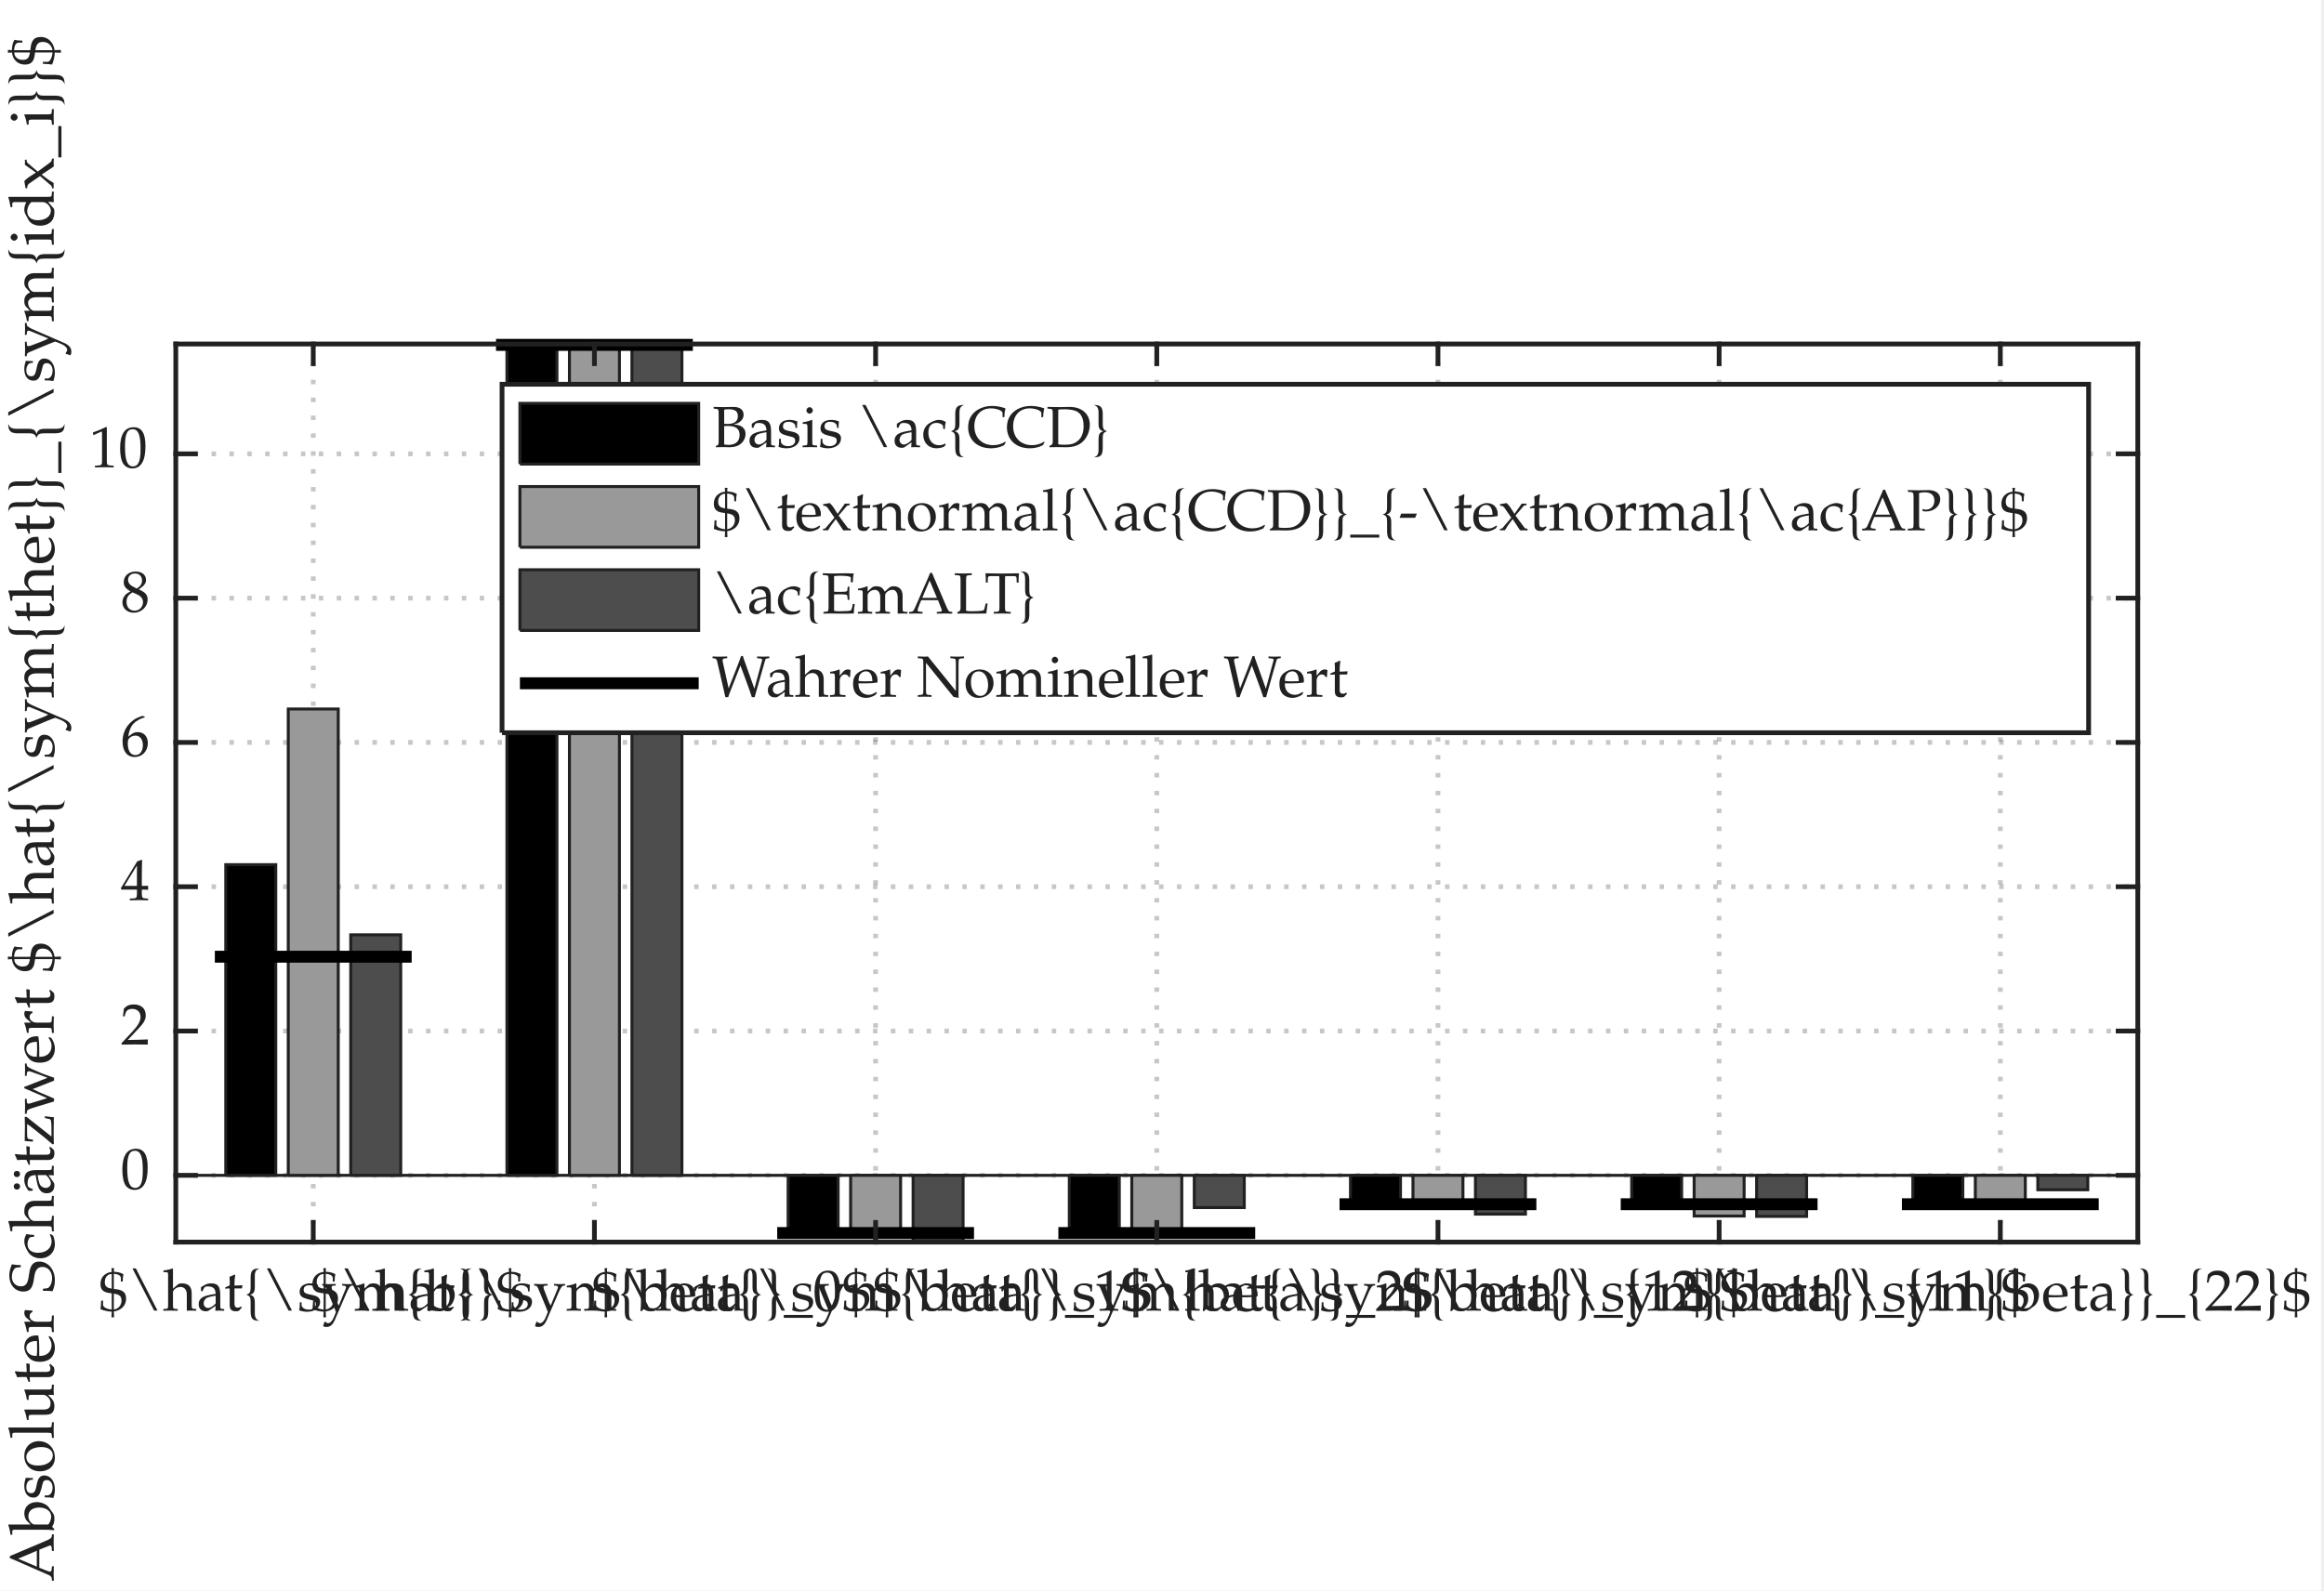
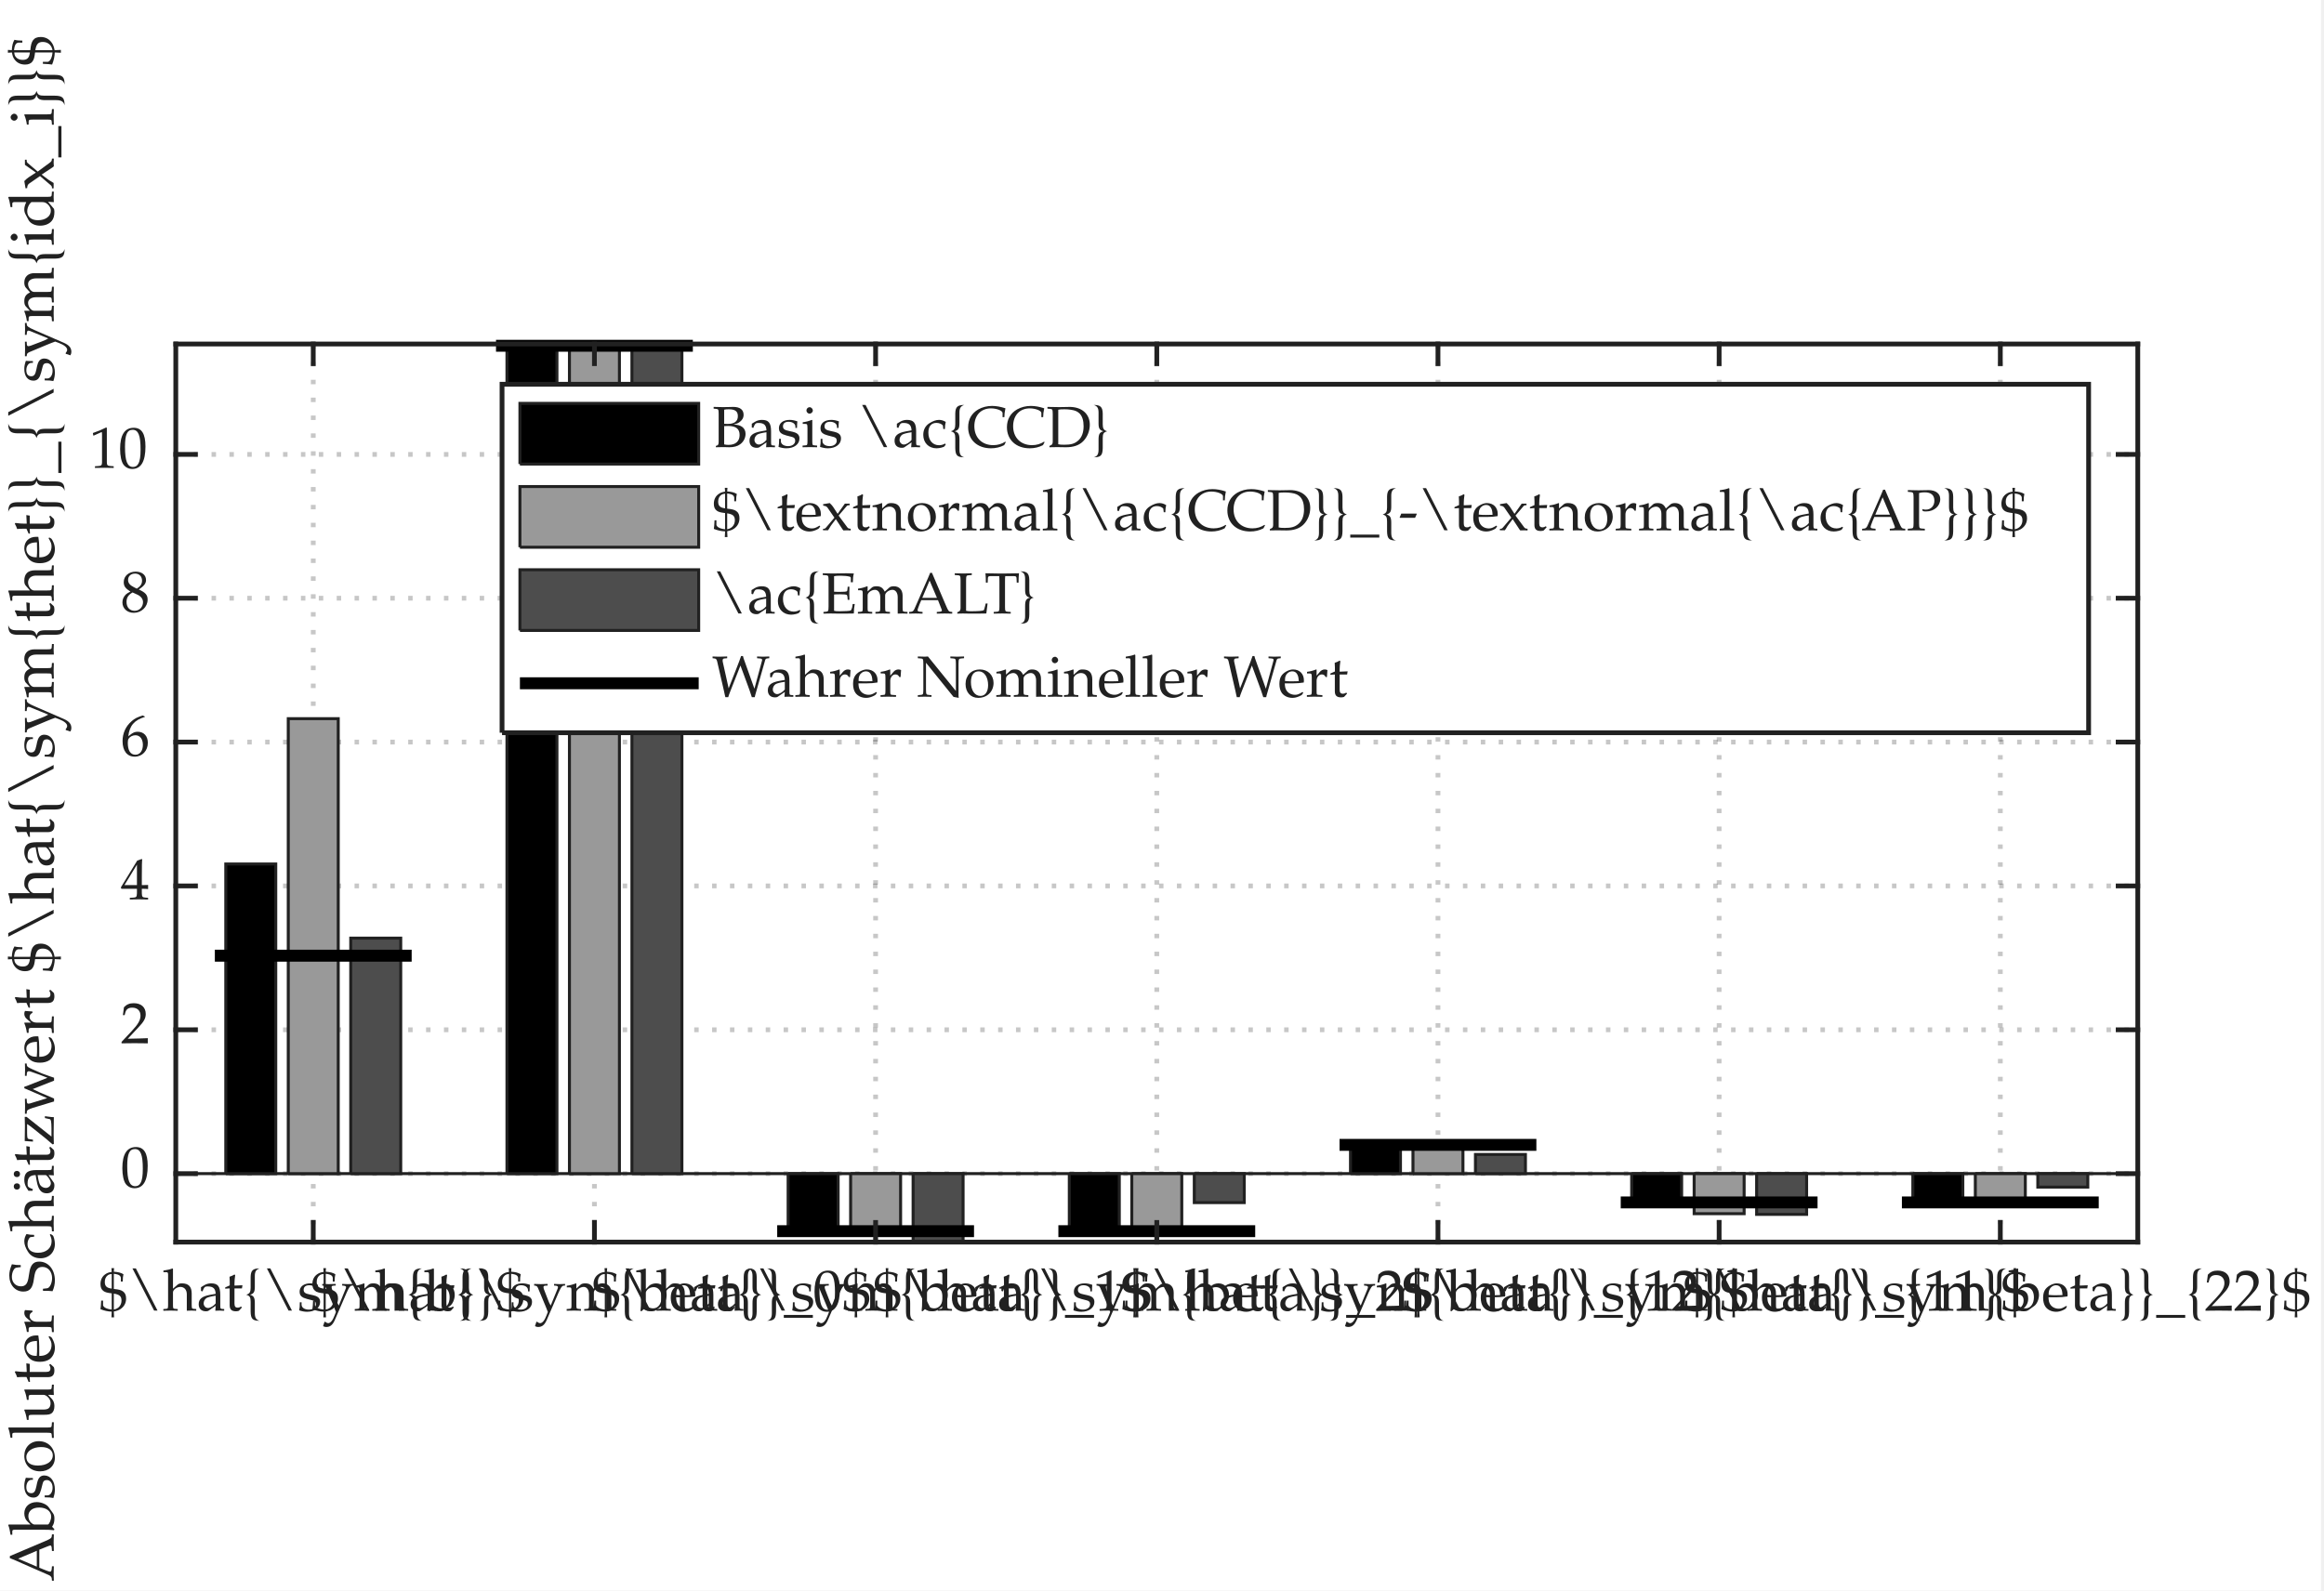
<svg xmlns="http://www.w3.org/2000/svg" width="137.583mm" height="94.192mm" viewBox="0 0 390 267" version="1.2" baseProfile="tiny">
  <defs>
</defs>
  <g fill="none" stroke="black" stroke-width="1" fill-rule="evenodd" stroke-linecap="square" stroke-linejoin="bevel">
    <g fill="#ffffff" fill-opacity="1" stroke="none" transform="matrix(0.75,0,0,0.75,-26,44.2501)" font-family="MS Shell Dlg 2" font-size="8.25" font-weight="400" font-style="normal">
      <path vector-effect="none" fill-rule="evenodd" d="M33,-60 L554,-60 L554,297 L33,297 L33,-60" />
    </g>
    <g fill="#ffffff" fill-opacity="1" stroke="none" transform="matrix(7.5e-05,0,0,7.5e-05,-26,44.2501)" font-family="MS Shell Dlg 2" font-size="8.25" font-weight="400" font-style="normal">
      <path vector-effect="none" fill-rule="evenodd" d="M740000,180000 L740000,2.19e+06 L5.13e+06,2.19e+06 L5.13e+06,180000 L740000,180000" />
    </g>
    <g fill="#212121" fill-opacity="0.251" stroke="#212121" stroke-opacity="0.251" stroke-dasharray="1,3" stroke-dashoffset="0" stroke-width="1.067" stroke-linecap="butt" stroke-linejoin="round" transform="matrix(0.75,0,0,0.75,-26,44.2501)" font-family="MS Shell Dlg 2" font-size="8.25" font-weight="400" font-style="normal">
      <polyline fill="none" vector-effect="none" points="104.758,18 104.758,219 " />
      <polyline fill="none" vector-effect="none" points="167.672,18 167.672,219 " />
      <polyline fill="none" vector-effect="none" points="230.586,18 230.586,219 " />
      <polyline fill="none" vector-effect="none" points="293.5,18 293.5,219 " />
      <polyline fill="none" vector-effect="none" points="356.414,18 356.414,219 " />
      <polyline fill="none" vector-effect="none" points="419.328,18 419.328,219 " />
      <polyline fill="none" vector-effect="none" points="482.242,18 482.242,219 " />
-       <polyline fill="none" vector-effect="none" points="74,204.062 513,204.062 " />
-       <polyline fill="none" vector-effect="none" points="74,171.765 513,171.765 " />
-       <polyline fill="none" vector-effect="none" points="74,139.467 513,139.467 " />
-       <polyline fill="none" vector-effect="none" points="74,107.169 513,107.169 " />
-       <polyline fill="none" vector-effect="none" points="74,74.872 513,74.872 " />
-       <polyline fill="none" vector-effect="none" points="74,42.574 513,42.574 " />
+       <polyline fill="none" vector-effect="none" points="74,203.681 513,203.681 " />
+       <polyline fill="none" vector-effect="none" points="74,171.485 513,171.485 " />
+       <polyline fill="none" vector-effect="none" points="74,139.288 513,139.288 " />
+       <polyline fill="none" vector-effect="none" points="74,107.092 513,107.092 " />
+       <polyline fill="none" vector-effect="none" points="74,74.895 513,74.895 " />
+       <polyline fill="none" vector-effect="none" points="74,42.698 513,42.698 " />
    </g>
    <g fill="#212121" fill-opacity="1" stroke="#212121" stroke-opacity="1" stroke-width="0.667" stroke-linecap="butt" stroke-linejoin="round" transform="matrix(0.75,0,0,0.75,-26,44.2501)" font-family="MS Shell Dlg 2" font-size="8.25" font-weight="400" font-style="normal">
-       <polyline fill="none" vector-effect="none" points="74,204.062 513,204.062 " />
-     </g>
-     <g fill="#000000" fill-opacity="1" stroke="none" transform="matrix(7.5e-05,0,0,7.5e-05,-26,44.2501)" font-family="MS Shell Dlg 2" font-size="8.25" font-weight="400" font-style="normal">
-       <path vector-effect="none" fill-rule="evenodd" d="M851847,1.34526e+06 L851847,2.04062e+06 L963694,2.04062e+06 L963694,1.34526e+06 L851847,1.34526e+06" />
-     </g>
-     <g fill="#000000" fill-opacity="1" stroke="none" transform="matrix(7.5e-05,0,0,7.5e-05,-26,44.2501)" font-family="MS Shell Dlg 2" font-size="8.25" font-weight="400" font-style="normal">
-       <path vector-effect="none" fill-rule="evenodd" d="M1.48099e+06,185354 L1.48099e+06,2.04062e+06 L1.59283e+06,2.04062e+06 L1.59283e+06,185354 L1.48099e+06,185354" />
-     </g>
-     <g fill="#000000" fill-opacity="1" stroke="none" transform="matrix(7.5e-05,0,0,7.5e-05,-26,44.2501)" font-family="MS Shell Dlg 2" font-size="8.25" font-weight="400" font-style="normal">
-       <path vector-effect="none" fill-rule="evenodd" d="M2.11013e+06,2.04062e+06 L2.11013e+06,2.16294e+06 L2.22197e+06,2.16294e+06 L2.22197e+06,2.04062e+06 L2.11013e+06,2.04062e+06" />
-     </g>
-     <g fill="#000000" fill-opacity="1" stroke="none" transform="matrix(7.5e-05,0,0,7.5e-05,-26,44.2501)" font-family="MS Shell Dlg 2" font-size="8.25" font-weight="400" font-style="normal">
-       <path vector-effect="none" fill-rule="evenodd" d="M2.73927e+06,2.04062e+06 L2.73927e+06,2.1706e+06 L2.85111e+06,2.1706e+06 L2.85111e+06,2.04062e+06 L2.73927e+06,2.04062e+06" />
-     </g>
-     <g fill="#000000" fill-opacity="1" stroke="none" transform="matrix(7.5e-05,0,0,7.5e-05,-26,44.2501)" font-family="MS Shell Dlg 2" font-size="8.25" font-weight="400" font-style="normal">
-       <path vector-effect="none" fill-rule="evenodd" d="M3.36841e+06,2.04062e+06 L3.36841e+06,2.10257e+06 L3.48025e+06,2.10257e+06 L3.48025e+06,2.04062e+06 L3.36841e+06,2.04062e+06" />
-     </g>
-     <g fill="#000000" fill-opacity="1" stroke="none" transform="matrix(7.5e-05,0,0,7.5e-05,-26,44.2501)" font-family="MS Shell Dlg 2" font-size="8.25" font-weight="400" font-style="normal">
-       <path vector-effect="none" fill-rule="evenodd" d="M3.99755e+06,2.04062e+06 L3.99755e+06,2.10947e+06 L4.10939e+06,2.10947e+06 L4.10939e+06,2.04062e+06 L3.99755e+06,2.04062e+06" />
-     </g>
-     <g fill="#000000" fill-opacity="1" stroke="none" transform="matrix(7.5e-05,0,0,7.5e-05,-26,44.2501)" font-family="MS Shell Dlg 2" font-size="8.25" font-weight="400" font-style="normal">
-       <path vector-effect="none" fill-rule="evenodd" d="M4.62669e+06,2.04062e+06 L4.62669e+06,2.09788e+06 L4.73854e+06,2.09788e+06 L4.73854e+06,2.04062e+06 L4.62669e+06,2.04062e+06" />
+       <polyline fill="none" vector-effect="none" points="74,203.681 513,203.681 " />
+     </g>
+     <g fill="#000000" fill-opacity="1" stroke="none" transform="matrix(7.5e-05,0,0,7.5e-05,-26,44.2501)" font-family="MS Shell Dlg 2" font-size="8.25" font-weight="400" font-style="normal">
+       <path vector-effect="none" fill-rule="evenodd" d="M851847,1.34375e+06 L851847,2.03681e+06 L963694,2.03681e+06 L963694,1.34375e+06 L851847,1.34375e+06" />
+     </g>
+     <g fill="#000000" fill-opacity="1" stroke="none" transform="matrix(7.5e-05,0,0,7.5e-05,-26,44.2501)" font-family="MS Shell Dlg 2" font-size="8.25" font-weight="400" font-style="normal">
+       <path vector-effect="none" fill-rule="evenodd" d="M1.48099e+06,186697 L1.48099e+06,2.03681e+06 L1.59283e+06,2.03681e+06 L1.59283e+06,186697 L1.48099e+06,186697" />
+     </g>
+     <g fill="#000000" fill-opacity="1" stroke="none" transform="matrix(7.5e-05,0,0,7.5e-05,-26,44.2501)" font-family="MS Shell Dlg 2" font-size="8.25" font-weight="400" font-style="normal">
+       <path vector-effect="none" fill-rule="evenodd" d="M2.11013e+06,2.03681e+06 L2.11013e+06,2.15875e+06 L2.22197e+06,2.15875e+06 L2.22197e+06,2.03681e+06 L2.11013e+06,2.03681e+06" />
+     </g>
+     <g fill="#000000" fill-opacity="1" stroke="none" transform="matrix(7.5e-05,0,0,7.5e-05,-26,44.2501)" font-family="MS Shell Dlg 2" font-size="8.25" font-weight="400" font-style="normal">
+       <path vector-effect="none" fill-rule="evenodd" d="M2.73927e+06,2.03681e+06 L2.73927e+06,2.1664e+06 L2.85111e+06,2.1664e+06 L2.85111e+06,2.03681e+06 L2.73927e+06,2.03681e+06" />
+     </g>
+     <g fill="#000000" fill-opacity="1" stroke="none" transform="matrix(7.5e-05,0,0,7.5e-05,-26,44.2501)" font-family="MS Shell Dlg 2" font-size="8.25" font-weight="400" font-style="normal">
+       <path vector-effect="none" fill-rule="evenodd" d="M3.36841e+06,1.96981e+06 L3.36841e+06,2.03681e+06 L3.48025e+06,2.03681e+06 L3.48025e+06,1.96981e+06 L3.36841e+06,1.96981e+06" />
+     </g>
+     <g fill="#000000" fill-opacity="1" stroke="none" transform="matrix(7.5e-05,0,0,7.5e-05,-26,44.2501)" font-family="MS Shell Dlg 2" font-size="8.25" font-weight="400" font-style="normal">
+       <path vector-effect="none" fill-rule="evenodd" d="M3.99755e+06,2.03681e+06 L3.99755e+06,2.10565e+06 L4.10939e+06,2.10565e+06 L4.10939e+06,2.03681e+06 L3.99755e+06,2.03681e+06" />
+     </g>
+     <g fill="#000000" fill-opacity="1" stroke="none" transform="matrix(7.5e-05,0,0,7.5e-05,-26,44.2501)" font-family="MS Shell Dlg 2" font-size="8.25" font-weight="400" font-style="normal">
+       <path vector-effect="none" fill-rule="evenodd" d="M4.62669e+06,2.03681e+06 L4.62669e+06,2.094e+06 L4.73854e+06,2.094e+06 L4.73854e+06,2.03681e+06 L4.62669e+06,2.03681e+06" />
    </g>
    <g fill="none" stroke="#212121" stroke-opacity="1" stroke-width="0.667" stroke-linecap="butt" stroke-linejoin="miter" stroke-miterlimit="2" transform="matrix(0.75,0,0,0.75,-26,44.2501)" font-family="MS Shell Dlg 2" font-size="8.25" font-weight="400" font-style="normal">
-       <path vector-effect="none" fill-rule="evenodd" d="M85.185,204.062 L85.185,134.526 L96.369,134.526 L96.369,204.062 L85.185,204.062" />
-       <path vector-effect="none" fill-rule="evenodd" d="M148.099,204.062 L148.099,18.535 L159.283,18.535 L159.283,204.062 L148.099,204.062" />
-       <path vector-effect="none" fill-rule="evenodd" d="M211.013,204.062 L211.013,216.294 L222.197,216.294 L222.197,204.062 L211.013,204.062" />
-       <path vector-effect="none" fill-rule="evenodd" d="M273.927,204.062 L273.927,217.06 L285.111,217.06 L285.111,204.062 L273.927,204.062" />
-       <path vector-effect="none" fill-rule="evenodd" d="M336.841,204.062 L336.841,210.257 L348.025,210.257 L348.025,204.062 L336.841,204.062" />
-       <path vector-effect="none" fill-rule="evenodd" d="M399.755,204.062 L399.755,210.947 L410.939,210.947 L410.939,204.062 L399.755,204.062" />
-       <path vector-effect="none" fill-rule="evenodd" d="M462.669,204.062 L462.669,209.788 L473.854,209.788 L473.854,204.062 L462.669,204.062" />
-     </g>
-     <g fill="#999999" fill-opacity="1" stroke="none" transform="matrix(7.5e-05,0,0,7.5e-05,-26,44.2501)" font-family="MS Shell Dlg 2" font-size="8.25" font-weight="400" font-style="normal">
-       <path vector-effect="none" fill-rule="evenodd" d="M991656,996850 L991656,2.04062e+06 L1.1035e+06,2.04062e+06 L1.1035e+06,996850 L991656,996850" />
-     </g>
-     <g fill="#999999" fill-opacity="1" stroke="none" transform="matrix(7.5e-05,0,0,7.5e-05,-26,44.2501)" font-family="MS Shell Dlg 2" font-size="8.25" font-weight="400" font-style="normal">
-       <path vector-effect="none" fill-rule="evenodd" d="M1.6208e+06,179999 L1.6208e+06,2.04062e+06 L1.73264e+06,2.04062e+06 L1.73264e+06,179999 L1.6208e+06,179999" />
-     </g>
-     <g fill="#999999" fill-opacity="1" stroke="none" transform="matrix(7.5e-05,0,0,7.5e-05,-26,44.2501)" font-family="MS Shell Dlg 2" font-size="8.25" font-weight="400" font-style="normal">
-       <path vector-effect="none" fill-rule="evenodd" d="M2.24994e+06,2.04062e+06 L2.24994e+06,2.17685e+06 L2.36178e+06,2.17685e+06 L2.36178e+06,2.04062e+06 L2.24994e+06,2.04062e+06" />
-     </g>
-     <g fill="#999999" fill-opacity="1" stroke="none" transform="matrix(7.5e-05,0,0,7.5e-05,-26,44.2501)" font-family="MS Shell Dlg 2" font-size="8.25" font-weight="400" font-style="normal">
-       <path vector-effect="none" fill-rule="evenodd" d="M2.87908e+06,2.04062e+06 L2.87908e+06,2.16609e+06 L2.99092e+06,2.16609e+06 L2.99092e+06,2.04062e+06 L2.87908e+06,2.04062e+06" />
-     </g>
-     <g fill="#999999" fill-opacity="1" stroke="none" transform="matrix(7.5e-05,0,0,7.5e-05,-26,44.2501)" font-family="MS Shell Dlg 2" font-size="8.25" font-weight="400" font-style="normal">
-       <path vector-effect="none" fill-rule="evenodd" d="M3.50822e+06,2.04062e+06 L3.50822e+06,2.11155e+06 L3.62006e+06,2.11155e+06 L3.62006e+06,2.04062e+06 L3.50822e+06,2.04062e+06" />
-     </g>
-     <g fill="#999999" fill-opacity="1" stroke="none" transform="matrix(7.5e-05,0,0,7.5e-05,-26,44.2501)" font-family="MS Shell Dlg 2" font-size="8.25" font-weight="400" font-style="normal">
-       <path vector-effect="none" fill-rule="evenodd" d="M4.13736e+06,2.04062e+06 L4.13736e+06,2.13169e+06 L4.2492e+06,2.13169e+06 L4.2492e+06,2.04062e+06 L4.13736e+06,2.04062e+06" />
-     </g>
-     <g fill="#999999" fill-opacity="1" stroke="none" transform="matrix(7.5e-05,0,0,7.5e-05,-26,44.2501)" font-family="MS Shell Dlg 2" font-size="8.25" font-weight="400" font-style="normal">
-       <path vector-effect="none" fill-rule="evenodd" d="M4.7665e+06,2.04062e+06 L4.7665e+06,2.0966e+06 L4.87834e+06,2.0966e+06 L4.87834e+06,2.04062e+06 L4.7665e+06,2.04062e+06" />
+       <path vector-effect="none" fill-rule="evenodd" d="M85.185,203.681 L85.185,134.375 L96.369,134.375 L96.369,203.681 L85.185,203.681" />
+       <path vector-effect="none" fill-rule="evenodd" d="M148.099,203.681 L148.099,18.67 L159.283,18.67 L159.283,203.681 L148.099,203.681" />
+       <path vector-effect="none" fill-rule="evenodd" d="M211.013,203.681 L211.013,215.875 L222.197,215.875 L222.197,203.681 L211.013,203.681" />
+       <path vector-effect="none" fill-rule="evenodd" d="M273.927,203.681 L273.927,216.64 L285.111,216.64 L285.111,203.681 L273.927,203.681" />
+       <path vector-effect="none" fill-rule="evenodd" d="M336.841,203.681 L336.841,196.981 L348.025,196.981 L348.025,203.681 L336.841,203.681" />
+       <path vector-effect="none" fill-rule="evenodd" d="M399.755,203.681 L399.755,210.565 L410.939,210.565 L410.939,203.681 L399.755,203.681" />
+       <path vector-effect="none" fill-rule="evenodd" d="M462.669,203.681 L462.669,209.4 L473.854,209.4 L473.854,203.681 L462.669,203.681" />
+     </g>
+     <g fill="#999999" fill-opacity="1" stroke="none" transform="matrix(7.5e-05,0,0,7.5e-05,-26,44.2501)" font-family="MS Shell Dlg 2" font-size="8.25" font-weight="400" font-style="normal">
+       <path vector-effect="none" fill-rule="evenodd" d="M991656,1.01848e+06 L991656,2.03681e+06 L1.1035e+06,2.03681e+06 L1.1035e+06,1.01848e+06 L991656,1.01848e+06" />
+     </g>
+     <g fill="#999999" fill-opacity="1" stroke="none" transform="matrix(7.5e-05,0,0,7.5e-05,-26,44.2501)" font-family="MS Shell Dlg 2" font-size="8.25" font-weight="400" font-style="normal">
+       <path vector-effect="none" fill-rule="evenodd" d="M1.6208e+06,180000 L1.6208e+06,2.03681e+06 L1.73264e+06,2.03681e+06 L1.73264e+06,180000 L1.6208e+06,180000" />
+     </g>
+     <g fill="#999999" fill-opacity="1" stroke="none" transform="matrix(7.5e-05,0,0,7.5e-05,-26,44.2501)" font-family="MS Shell Dlg 2" font-size="8.25" font-weight="400" font-style="normal">
+       <path vector-effect="none" fill-rule="evenodd" d="M2.24994e+06,2.03681e+06 L2.24994e+06,2.1723e+06 L2.36178e+06,2.1723e+06 L2.36178e+06,2.03681e+06 L2.24994e+06,2.03681e+06" />
+     </g>
+     <g fill="#999999" fill-opacity="1" stroke="none" transform="matrix(7.5e-05,0,0,7.5e-05,-26,44.2501)" font-family="MS Shell Dlg 2" font-size="8.25" font-weight="400" font-style="normal">
+       <path vector-effect="none" fill-rule="evenodd" d="M2.87908e+06,2.03681e+06 L2.87908e+06,2.16202e+06 L2.99092e+06,2.16202e+06 L2.99092e+06,2.03681e+06 L2.87908e+06,2.03681e+06" />
+     </g>
+     <g fill="#999999" fill-opacity="1" stroke="none" transform="matrix(7.5e-05,0,0,7.5e-05,-26,44.2501)" font-family="MS Shell Dlg 2" font-size="8.25" font-weight="400" font-style="normal">
+       <path vector-effect="none" fill-rule="evenodd" d="M3.50822e+06,1.97883e+06 L3.50822e+06,2.03681e+06 L3.62006e+06,2.03681e+06 L3.62006e+06,1.97883e+06 L3.50822e+06,1.97883e+06" />
+     </g>
+     <g fill="#999999" fill-opacity="1" stroke="none" transform="matrix(7.5e-05,0,0,7.5e-05,-26,44.2501)" font-family="MS Shell Dlg 2" font-size="8.25" font-weight="400" font-style="normal">
+       <path vector-effect="none" fill-rule="evenodd" d="M4.13736e+06,2.03681e+06 L4.13736e+06,2.12643e+06 L4.2492e+06,2.12643e+06 L4.2492e+06,2.03681e+06 L4.13736e+06,2.03681e+06" />
+     </g>
+     <g fill="#999999" fill-opacity="1" stroke="none" transform="matrix(7.5e-05,0,0,7.5e-05,-26,44.2501)" font-family="MS Shell Dlg 2" font-size="8.25" font-weight="400" font-style="normal">
+       <path vector-effect="none" fill-rule="evenodd" d="M4.7665e+06,2.03681e+06 L4.7665e+06,2.09375e+06 L4.87834e+06,2.09375e+06 L4.87834e+06,2.03681e+06 L4.7665e+06,2.03681e+06" />
    </g>
    <g fill="none" stroke="#212121" stroke-opacity="1" stroke-width="0.667" stroke-linecap="butt" stroke-linejoin="miter" stroke-miterlimit="2" transform="matrix(0.75,0,0,0.75,-26,44.2501)" font-family="MS Shell Dlg 2" font-size="8.25" font-weight="400" font-style="normal">
-       <path vector-effect="none" fill-rule="evenodd" d="M99.166,204.062 L99.166,99.685 L110.35,99.685 L110.35,204.062 L99.166,204.062" />
-       <path vector-effect="none" fill-rule="evenodd" d="M162.08,204.062 L162.08,18 L173.264,18 L173.264,204.062 L162.08,204.062" />
-       <path vector-effect="none" fill-rule="evenodd" d="M224.994,204.062 L224.994,217.685 L236.178,217.685 L236.178,204.062 L224.994,204.062" />
-       <path vector-effect="none" fill-rule="evenodd" d="M287.908,204.062 L287.908,216.609 L299.092,216.609 L299.092,204.062 L287.908,204.062" />
-       <path vector-effect="none" fill-rule="evenodd" d="M350.822,204.062 L350.822,211.155 L362.006,211.155 L362.006,204.062 L350.822,204.062" />
-       <path vector-effect="none" fill-rule="evenodd" d="M413.736,204.062 L413.736,213.169 L424.92,213.169 L424.92,204.062 L413.736,204.062" />
-       <path vector-effect="none" fill-rule="evenodd" d="M476.65,204.062 L476.65,209.66 L487.834,209.66 L487.834,204.062 L476.65,204.062" />
-     </g>
-     <g fill="#4d4d4d" fill-opacity="1" stroke="none" transform="matrix(7.5e-05,0,0,7.5e-05,-26,44.2501)" font-family="MS Shell Dlg 2" font-size="8.25" font-weight="400" font-style="normal">
-       <path vector-effect="none" fill-rule="evenodd" d="M1.13147e+06,1.50231e+06 L1.13147e+06,2.04062e+06 L1.24331e+06,2.04062e+06 L1.24331e+06,1.50231e+06 L1.13147e+06,1.50231e+06" />
-     </g>
-     <g fill="#4d4d4d" fill-opacity="1" stroke="none" transform="matrix(7.5e-05,0,0,7.5e-05,-26,44.2501)" font-family="MS Shell Dlg 2" font-size="8.25" font-weight="400" font-style="normal">
-       <path vector-effect="none" fill-rule="evenodd" d="M1.76061e+06,181892 L1.76061e+06,2.04062e+06 L1.87245e+06,2.04062e+06 L1.87245e+06,181892 L1.76061e+06,181892" />
-     </g>
-     <g fill="#4d4d4d" fill-opacity="1" stroke="none" transform="matrix(7.5e-05,0,0,7.5e-05,-26,44.2501)" font-family="MS Shell Dlg 2" font-size="8.25" font-weight="400" font-style="normal">
-       <path vector-effect="none" fill-rule="evenodd" d="M2.38975e+06,2.04062e+06 L2.38975e+06,2.19e+06 L2.50159e+06,2.19e+06 L2.50159e+06,2.04062e+06 L2.38975e+06,2.04062e+06" />
-     </g>
-     <g fill="#4d4d4d" fill-opacity="1" stroke="none" transform="matrix(7.5e-05,0,0,7.5e-05,-26,44.2501)" font-family="MS Shell Dlg 2" font-size="8.25" font-weight="400" font-style="normal">
-       <path vector-effect="none" fill-rule="evenodd" d="M3.01889e+06,2.04062e+06 L3.01889e+06,2.11278e+06 L3.13073e+06,2.11278e+06 L3.13073e+06,2.04062e+06 L3.01889e+06,2.04062e+06" />
-     </g>
-     <g fill="#4d4d4d" fill-opacity="1" stroke="none" transform="matrix(7.5e-05,0,0,7.5e-05,-26,44.2501)" font-family="MS Shell Dlg 2" font-size="8.25" font-weight="400" font-style="normal">
-       <path vector-effect="none" fill-rule="evenodd" d="M3.64803e+06,2.04062e+06 L3.64803e+06,2.12742e+06 L3.75987e+06,2.12742e+06 L3.75987e+06,2.04062e+06 L3.64803e+06,2.04062e+06" />
-     </g>
-     <g fill="#4d4d4d" fill-opacity="1" stroke="none" transform="matrix(7.5e-05,0,0,7.5e-05,-26,44.2501)" font-family="MS Shell Dlg 2" font-size="8.25" font-weight="400" font-style="normal">
-       <path vector-effect="none" fill-rule="evenodd" d="M4.27717e+06,2.04062e+06 L4.27717e+06,2.13247e+06 L4.38901e+06,2.13247e+06 L4.38901e+06,2.04062e+06 L4.27717e+06,2.04062e+06" />
-     </g>
-     <g fill="#4d4d4d" fill-opacity="1" stroke="none" transform="matrix(7.5e-05,0,0,7.5e-05,-26,44.2501)" font-family="MS Shell Dlg 2" font-size="8.25" font-weight="400" font-style="normal">
-       <path vector-effect="none" fill-rule="evenodd" d="M4.90631e+06,2.04062e+06 L4.90631e+06,2.07292e+06 L5.01815e+06,2.07292e+06 L5.01815e+06,2.04062e+06 L4.90631e+06,2.04062e+06" />
+       <path vector-effect="none" fill-rule="evenodd" d="M99.166,203.681 L99.166,101.848 L110.35,101.848 L110.35,203.681 L99.166,203.681" />
+       <path vector-effect="none" fill-rule="evenodd" d="M162.08,203.681 L162.08,18 L173.264,18 L173.264,203.681 L162.08,203.681" />
+       <path vector-effect="none" fill-rule="evenodd" d="M224.994,203.681 L224.994,217.23 L236.178,217.23 L236.178,203.681 L224.994,203.681" />
+       <path vector-effect="none" fill-rule="evenodd" d="M287.908,203.681 L287.908,216.202 L299.092,216.202 L299.092,203.681 L287.908,203.681" />
+       <path vector-effect="none" fill-rule="evenodd" d="M350.822,203.681 L350.822,197.883 L362.006,197.883 L362.006,203.681 L350.822,203.681" />
+       <path vector-effect="none" fill-rule="evenodd" d="M413.736,203.681 L413.736,212.643 L424.92,212.643 L424.92,203.681 L413.736,203.681" />
+       <path vector-effect="none" fill-rule="evenodd" d="M476.65,203.681 L476.65,209.375 L487.834,209.375 L487.834,203.681 L476.65,203.681" />
+     </g>
+     <g fill="#4d4d4d" fill-opacity="1" stroke="none" transform="matrix(7.5e-05,0,0,7.5e-05,-26,44.2501)" font-family="MS Shell Dlg 2" font-size="8.25" font-weight="400" font-style="normal">
+       <path vector-effect="none" fill-rule="evenodd" d="M1.13147e+06,1.50968e+06 L1.13147e+06,2.03681e+06 L1.24331e+06,2.03681e+06 L1.24331e+06,1.50968e+06 L1.13147e+06,1.50968e+06" />
+     </g>
+     <g fill="#4d4d4d" fill-opacity="1" stroke="none" transform="matrix(7.5e-05,0,0,7.5e-05,-26,44.2501)" font-family="MS Shell Dlg 2" font-size="8.25" font-weight="400" font-style="normal">
+       <path vector-effect="none" fill-rule="evenodd" d="M1.76061e+06,183898 L1.76061e+06,2.03681e+06 L1.87245e+06,2.03681e+06 L1.87245e+06,183898 L1.76061e+06,183898" />
+     </g>
+     <g fill="#4d4d4d" fill-opacity="1" stroke="none" transform="matrix(7.5e-05,0,0,7.5e-05,-26,44.2501)" font-family="MS Shell Dlg 2" font-size="8.25" font-weight="400" font-style="normal">
+       <path vector-effect="none" fill-rule="evenodd" d="M2.38975e+06,2.03681e+06 L2.38975e+06,2.19e+06 L2.50159e+06,2.19e+06 L2.50159e+06,2.03681e+06 L2.38975e+06,2.03681e+06" />
+     </g>
+     <g fill="#4d4d4d" fill-opacity="1" stroke="none" transform="matrix(7.5e-05,0,0,7.5e-05,-26,44.2501)" font-family="MS Shell Dlg 2" font-size="8.25" font-weight="400" font-style="normal">
+       <path vector-effect="none" fill-rule="evenodd" d="M3.01889e+06,2.03681e+06 L3.01889e+06,2.10165e+06 L3.13073e+06,2.10165e+06 L3.13073e+06,2.03681e+06 L3.01889e+06,2.03681e+06" />
+     </g>
+     <g fill="#4d4d4d" fill-opacity="1" stroke="none" transform="matrix(7.5e-05,0,0,7.5e-05,-26,44.2501)" font-family="MS Shell Dlg 2" font-size="8.25" font-weight="400" font-style="normal">
+       <path vector-effect="none" fill-rule="evenodd" d="M3.64803e+06,1.9939e+06 L3.64803e+06,2.03681e+06 L3.75987e+06,2.03681e+06 L3.75987e+06,1.9939e+06 L3.64803e+06,1.9939e+06" />
+     </g>
+     <g fill="#4d4d4d" fill-opacity="1" stroke="none" transform="matrix(7.5e-05,0,0,7.5e-05,-26,44.2501)" font-family="MS Shell Dlg 2" font-size="8.25" font-weight="400" font-style="normal">
+       <path vector-effect="none" fill-rule="evenodd" d="M4.27717e+06,2.03681e+06 L4.27717e+06,2.128e+06 L4.38901e+06,2.128e+06 L4.38901e+06,2.03681e+06 L4.27717e+06,2.03681e+06" />
+     </g>
+     <g fill="#4d4d4d" fill-opacity="1" stroke="none" transform="matrix(7.5e-05,0,0,7.5e-05,-26,44.2501)" font-family="MS Shell Dlg 2" font-size="8.25" font-weight="400" font-style="normal">
+       <path vector-effect="none" fill-rule="evenodd" d="M4.90631e+06,2.03681e+06 L4.90631e+06,2.06694e+06 L5.01815e+06,2.06694e+06 L5.01815e+06,2.03681e+06 L4.90631e+06,2.03681e+06" />
    </g>
    <g fill="none" stroke="#212121" stroke-opacity="1" stroke-width="0.667" stroke-linecap="butt" stroke-linejoin="miter" stroke-miterlimit="2" transform="matrix(0.75,0,0,0.75,-26,44.2501)" font-family="MS Shell Dlg 2" font-size="8.25" font-weight="400" font-style="normal">
-       <path vector-effect="none" fill-rule="evenodd" d="M113.146,204.062 L113.146,150.231 L124.331,150.231 L124.331,204.062 L113.146,204.062" />
-       <path vector-effect="none" fill-rule="evenodd" d="M176.061,204.062 L176.061,18.189 L187.245,18.189 L187.245,204.062 L176.061,204.062" />
-       <path vector-effect="none" fill-rule="evenodd" d="M238.975,204.062 L238.975,219 L250.159,219 L250.159,204.062 L238.975,204.062" />
-       <path vector-effect="none" fill-rule="evenodd" d="M301.889,204.062 L301.889,211.278 L313.073,211.278 L313.073,204.062 L301.889,204.062" />
-       <path vector-effect="none" fill-rule="evenodd" d="M364.803,204.062 L364.803,212.742 L375.987,212.742 L375.987,204.062 L364.803,204.062" />
-       <path vector-effect="none" fill-rule="evenodd" d="M427.717,204.062 L427.717,213.247 L438.901,213.247 L438.901,204.062 L427.717,204.062" />
-       <path vector-effect="none" fill-rule="evenodd" d="M490.631,204.062 L490.631,207.292 L501.815,207.292 L501.815,204.062 L490.631,204.062" />
+       <path vector-effect="none" fill-rule="evenodd" d="M113.146,203.681 L113.146,150.968 L124.331,150.968 L124.331,203.681 L113.146,203.681" />
+       <path vector-effect="none" fill-rule="evenodd" d="M176.061,203.681 L176.061,18.39 L187.245,18.39 L187.245,203.681 L176.061,203.681" />
+       <path vector-effect="none" fill-rule="evenodd" d="M238.975,203.681 L238.975,219 L250.159,219 L250.159,203.681 L238.975,203.681" />
+       <path vector-effect="none" fill-rule="evenodd" d="M301.889,203.681 L301.889,210.165 L313.073,210.165 L313.073,203.681 L301.889,203.681" />
+       <path vector-effect="none" fill-rule="evenodd" d="M364.803,203.681 L364.803,199.39 L375.987,199.39 L375.987,203.681 L364.803,203.681" />
+       <path vector-effect="none" fill-rule="evenodd" d="M427.717,203.681 L427.717,212.8 L438.901,212.8 L438.901,203.681 L427.717,203.681" />
+       <path vector-effect="none" fill-rule="evenodd" d="M490.631,203.681 L490.631,206.694 L501.815,206.694 L501.815,203.681 L490.631,203.681" />
    </g>
    <g fill="#000000" fill-opacity="1" stroke="#000000" stroke-opacity="1" stroke-width="2.667" stroke-linecap="butt" stroke-linejoin="round" transform="matrix(0.75,0,0,0.75,-26,44.2501)" font-family="MS Shell Dlg 2" font-size="8.25" font-weight="400" font-style="normal">
-       <polyline fill="none" vector-effect="none" points="82.738,155.126 126.778,155.126 " />
-       <polyline fill="none" vector-effect="none" points="145.652,18.189 189.692,18.189 " />
-       <polyline fill="none" vector-effect="none" points="208.566,216.981 252.606,216.981 " />
-       <polyline fill="none" vector-effect="none" points="271.48,216.981 315.52,216.981 " />
-       <polyline fill="none" vector-effect="none" points="334.394,210.522 378.434,210.522 " />
-       <polyline fill="none" vector-effect="none" points="397.308,210.522 441.348,210.522 " />
-       <polyline fill="none" vector-effect="none" points="460.222,210.522 504.262,210.522 " />
+       <polyline fill="none" vector-effect="none" points="82.738,154.899 126.778,154.899 " />
+       <polyline fill="none" vector-effect="none" points="145.652,18.39 189.692,18.39 " />
+       <polyline fill="none" vector-effect="none" points="208.566,216.56 252.606,216.56 " />
+       <polyline fill="none" vector-effect="none" points="271.48,216.56 315.52,216.56 " />
+       <polyline fill="none" vector-effect="none" points="334.394,197.242 378.434,197.242 " />
+       <polyline fill="none" vector-effect="none" points="397.308,210.121 441.348,210.121 " />
+       <polyline fill="none" vector-effect="none" points="460.222,210.121 504.262,210.121 " />
    </g>
    <g fill="#212121" fill-opacity="1" stroke="#212121" stroke-opacity="1" stroke-width="1.067" stroke-linecap="square" stroke-linejoin="round" transform="matrix(0.75,0,0,0.75,-26,44.2501)" font-family="MS Shell Dlg 2" font-size="8.25" font-weight="400" font-style="normal">
      <polyline fill="none" vector-effect="none" points="74,219 513,219 " />
      <polyline fill="none" vector-effect="none" points="74,18 513,18 " />
      <polyline fill="none" vector-effect="none" points="104.758,219 104.758,214.61 " />
      <polyline fill="none" vector-effect="none" points="104.758,22.39 104.758,18 " />
      <polyline fill="none" vector-effect="none" points="167.672,219 167.672,214.61 " />
      <polyline fill="none" vector-effect="none" points="167.672,22.39 167.672,18 " />
      <polyline fill="none" vector-effect="none" points="230.586,219 230.586,214.61 " />
      <polyline fill="none" vector-effect="none" points="230.586,22.39 230.586,18 " />
      <polyline fill="none" vector-effect="none" points="293.5,219 293.5,214.61 " />
      <polyline fill="none" vector-effect="none" points="293.5,22.39 293.5,18 " />
      <polyline fill="none" vector-effect="none" points="356.414,219 356.414,214.61 " />
      <polyline fill="none" vector-effect="none" points="356.414,22.39 356.414,18 " />
      <polyline fill="none" vector-effect="none" points="419.328,219 419.328,214.61 " />
      <polyline fill="none" vector-effect="none" points="419.328,22.39 419.328,18 " />
      <polyline fill="none" vector-effect="none" points="482.242,219 482.242,214.61 " />
      <polyline fill="none" vector-effect="none" points="482.242,22.39 482.242,18 " />
    </g>
    <g fill="#212121" fill-opacity="1" stroke="#212121" stroke-opacity="1" stroke-width="1" stroke-linecap="square" stroke-linejoin="bevel" transform="matrix(0.75,0,0,0.75,16.5685,220)" font-family="Palatino Linotype" font-size="13" font-weight="400" font-style="normal">
      <text fill="#212121" fill-opacity="1" stroke="none" xml:space="preserve" x="0" y="0" font-family="Palatino Linotype" font-size="13" font-weight="400" font-style="normal">$\hat{\sym{b}}$</text>
    </g>
    <g fill="#212121" fill-opacity="1" stroke="#212121" stroke-opacity="1" stroke-width="1" stroke-linecap="square" stroke-linejoin="bevel" transform="matrix(0.75,0,0,0.75,52.129,220)" font-family="Palatino Linotype" font-size="13" font-weight="400" font-style="normal">
      <text fill="#212121" fill-opacity="1" stroke="none" xml:space="preserve" x="0" y="0" font-family="Palatino Linotype" font-size="13" font-weight="400" font-style="normal">$\hat{\sym{beta}}_0$</text>
    </g>
    <g fill="#212121" fill-opacity="1" stroke="#212121" stroke-opacity="1" stroke-width="1" stroke-linecap="square" stroke-linejoin="bevel" transform="matrix(0.75,0,0,0.75,99.3145,220)" font-family="Palatino Linotype" font-size="13" font-weight="400" font-style="normal">
      <text fill="#212121" fill-opacity="1" stroke="none" xml:space="preserve" x="0" y="0" font-family="Palatino Linotype" font-size="13" font-weight="400" font-style="normal">$\hat{\sym{beta}}_1$</text>
    </g>
    <g fill="#212121" fill-opacity="1" stroke="#212121" stroke-opacity="1" stroke-width="1" stroke-linecap="square" stroke-linejoin="bevel" transform="matrix(0.75,0,0,0.75,146.5,220)" font-family="Palatino Linotype" font-size="13" font-weight="400" font-style="normal">
      <text fill="#212121" fill-opacity="1" stroke="none" xml:space="preserve" x="0" y="0" font-family="Palatino Linotype" font-size="13" font-weight="400" font-style="normal">$\hat{\sym{beta}}_2$</text>
    </g>
    <g fill="#212121" fill-opacity="1" stroke="#212121" stroke-opacity="1" stroke-width="1" stroke-linecap="square" stroke-linejoin="bevel" transform="matrix(0.75,0,0,0.75,188.06,220)" font-family="Palatino Linotype" font-size="13" font-weight="400" font-style="normal">
      <text fill="#212121" fill-opacity="1" stroke="none" xml:space="preserve" x="0" y="0" font-family="Palatino Linotype" font-size="13" font-weight="400" font-style="normal">$\hat{\sym{beta}}_{12}$</text>
    </g>
    <g fill="#212121" fill-opacity="1" stroke="#212121" stroke-opacity="1" stroke-width="1" stroke-linecap="square" stroke-linejoin="bevel" transform="matrix(0.75,0,0,0.75,235.246,220)" font-family="Palatino Linotype" font-size="13" font-weight="400" font-style="normal">
      <text fill="#212121" fill-opacity="1" stroke="none" xml:space="preserve" x="0" y="0" font-family="Palatino Linotype" font-size="13" font-weight="400" font-style="normal">$\hat{\sym{beta}}_{11}$</text>
    </g>
    <g fill="#212121" fill-opacity="1" stroke="#212121" stroke-opacity="1" stroke-width="1" stroke-linecap="square" stroke-linejoin="bevel" transform="matrix(0.75,0,0,0.75,282.432,220)" font-family="Palatino Linotype" font-size="13" font-weight="400" font-style="normal">
      <text fill="#212121" fill-opacity="1" stroke="none" xml:space="preserve" x="0" y="0" font-family="Palatino Linotype" font-size="13" font-weight="400" font-style="normal">$\hat{\sym{beta}}_{22}$</text>
    </g>
    <g fill="#212121" fill-opacity="1" stroke="#212121" stroke-opacity="1" stroke-width="1" stroke-linecap="square" stroke-linejoin="bevel" transform="matrix(0,-0.75,0.75,0,9.00001,265.5)" font-family="Palatino Linotype" font-size="14" font-weight="400" font-style="normal">
      <text fill="#212121" fill-opacity="1" stroke="none" xml:space="preserve" x="0" y="0" font-family="Palatino Linotype" font-size="14" font-weight="400" font-style="normal">Absoluter Schätzwert $\hat{\sym{thet}}_{\sym{idx_i}}$</text>
    </g>
    <g fill="#212121" fill-opacity="1" stroke="#212121" stroke-opacity="1" stroke-width="1.067" stroke-linecap="square" stroke-linejoin="round" transform="matrix(0.75,0,0,0.75,-26,44.2501)" font-family="Palatino Linotype" font-size="14" font-weight="400" font-style="normal">
      <polyline fill="none" vector-effect="none" points="74,219 74,18 " />
      <polyline fill="none" vector-effect="none" points="513,219 513,18 " />
-       <polyline fill="none" vector-effect="none" points="74,204.062 78.39,204.062 " />
-       <polyline fill="none" vector-effect="none" points="508.61,204.062 513,204.062 " />
-       <polyline fill="none" vector-effect="none" points="74,171.765 78.39,171.765 " />
-       <polyline fill="none" vector-effect="none" points="508.61,171.765 513,171.765 " />
-       <polyline fill="none" vector-effect="none" points="74,139.467 78.39,139.467 " />
-       <polyline fill="none" vector-effect="none" points="508.61,139.467 513,139.467 " />
-       <polyline fill="none" vector-effect="none" points="74,107.169 78.39,107.169 " />
-       <polyline fill="none" vector-effect="none" points="508.61,107.169 513,107.169 " />
-       <polyline fill="none" vector-effect="none" points="74,74.872 78.39,74.872 " />
-       <polyline fill="none" vector-effect="none" points="508.61,74.872 513,74.872 " />
-       <polyline fill="none" vector-effect="none" points="74,42.574 78.39,42.574 " />
-       <polyline fill="none" vector-effect="none" points="508.61,42.574 513,42.574 " />
-     </g>
-     <g fill="#212121" fill-opacity="1" stroke="#212121" stroke-opacity="1" stroke-width="1" stroke-linecap="square" stroke-linejoin="bevel" transform="matrix(0.75,0,0,0.75,20.25,199.547)" font-family="Palatino Linotype" font-size="13" font-weight="400" font-style="normal">
+       <polyline fill="none" vector-effect="none" points="74,203.681 78.39,203.681 " />
+       <polyline fill="none" vector-effect="none" points="508.61,203.681 513,203.681 " />
+       <polyline fill="none" vector-effect="none" points="74,171.485 78.39,171.485 " />
+       <polyline fill="none" vector-effect="none" points="508.61,171.485 513,171.485 " />
+       <polyline fill="none" vector-effect="none" points="74,139.288 78.39,139.288 " />
+       <polyline fill="none" vector-effect="none" points="508.61,139.288 513,139.288 " />
+       <polyline fill="none" vector-effect="none" points="74,107.092 78.39,107.092 " />
+       <polyline fill="none" vector-effect="none" points="508.61,107.092 513,107.092 " />
+       <polyline fill="none" vector-effect="none" points="74,74.895 78.39,74.895 " />
+       <polyline fill="none" vector-effect="none" points="508.61,74.895 513,74.895 " />
+       <polyline fill="none" vector-effect="none" points="74,42.698 78.39,42.698 " />
+       <polyline fill="none" vector-effect="none" points="508.61,42.698 513,42.698 " />
+     </g>
+     <g fill="#212121" fill-opacity="1" stroke="#212121" stroke-opacity="1" stroke-width="1" stroke-linecap="square" stroke-linejoin="bevel" transform="matrix(0.75,0,0,0.75,20.25,199.261)" font-family="Palatino Linotype" font-size="13" font-weight="400" font-style="normal">
      <text fill="#212121" fill-opacity="1" stroke="none" xml:space="preserve" x="0" y="0" font-family="Palatino Linotype" font-size="13" font-weight="400" font-style="normal">0</text>
    </g>
-     <g fill="#212121" fill-opacity="1" stroke="#212121" stroke-opacity="1" stroke-width="1" stroke-linecap="square" stroke-linejoin="bevel" transform="matrix(0.75,0,0,0.75,20.25,175.324)" font-family="Palatino Linotype" font-size="13" font-weight="400" font-style="normal">
+     <g fill="#212121" fill-opacity="1" stroke="#212121" stroke-opacity="1" stroke-width="1" stroke-linecap="square" stroke-linejoin="bevel" transform="matrix(0.75,0,0,0.75,20.25,175.114)" font-family="Palatino Linotype" font-size="13" font-weight="400" font-style="normal">
      <text fill="#212121" fill-opacity="1" stroke="none" xml:space="preserve" x="0" y="0" font-family="Palatino Linotype" font-size="13" font-weight="400" font-style="normal">2</text>
    </g>
-     <g fill="#212121" fill-opacity="1" stroke="#212121" stroke-opacity="1" stroke-width="1" stroke-linecap="square" stroke-linejoin="bevel" transform="matrix(0.75,0,0,0.75,20.25,151.1)" font-family="Palatino Linotype" font-size="13" font-weight="400" font-style="normal">
+     <g fill="#212121" fill-opacity="1" stroke="#212121" stroke-opacity="1" stroke-width="1" stroke-linecap="square" stroke-linejoin="bevel" transform="matrix(0.75,0,0,0.75,20.25,150.966)" font-family="Palatino Linotype" font-size="13" font-weight="400" font-style="normal">
      <text fill="#212121" fill-opacity="1" stroke="none" xml:space="preserve" x="0" y="0" font-family="Palatino Linotype" font-size="13" font-weight="400" font-style="normal">4</text>
    </g>
-     <g fill="#212121" fill-opacity="1" stroke="#212121" stroke-opacity="1" stroke-width="1" stroke-linecap="square" stroke-linejoin="bevel" transform="matrix(0.75,0,0,0.75,20.25,126.877)" font-family="Palatino Linotype" font-size="13" font-weight="400" font-style="normal">
+     <g fill="#212121" fill-opacity="1" stroke="#212121" stroke-opacity="1" stroke-width="1" stroke-linecap="square" stroke-linejoin="bevel" transform="matrix(0.75,0,0,0.75,20.25,126.819)" font-family="Palatino Linotype" font-size="13" font-weight="400" font-style="normal">
      <text fill="#212121" fill-opacity="1" stroke="none" xml:space="preserve" x="0" y="0" font-family="Palatino Linotype" font-size="13" font-weight="400" font-style="normal">6</text>
    </g>
-     <g fill="#212121" fill-opacity="1" stroke="#212121" stroke-opacity="1" stroke-width="1" stroke-linecap="square" stroke-linejoin="bevel" transform="matrix(0.75,0,0,0.75,20.25,102.654)" font-family="Palatino Linotype" font-size="13" font-weight="400" font-style="normal">
+     <g fill="#212121" fill-opacity="1" stroke="#212121" stroke-opacity="1" stroke-width="1" stroke-linecap="square" stroke-linejoin="bevel" transform="matrix(0.75,0,0,0.75,20.25,102.671)" font-family="Palatino Linotype" font-size="13" font-weight="400" font-style="normal">
      <text fill="#212121" fill-opacity="1" stroke="none" xml:space="preserve" x="0" y="0" font-family="Palatino Linotype" font-size="13" font-weight="400" font-style="normal">8</text>
    </g>
-     <g fill="#212121" fill-opacity="1" stroke="#212121" stroke-opacity="1" stroke-width="1" stroke-linecap="square" stroke-linejoin="bevel" transform="matrix(0.75,0,0,0.75,15,78.4306)" font-family="Palatino Linotype" font-size="13" font-weight="400" font-style="normal">
+     <g fill="#212121" fill-opacity="1" stroke="#212121" stroke-opacity="1" stroke-width="1" stroke-linecap="square" stroke-linejoin="bevel" transform="matrix(0.75,0,0,0.75,15,78.5238)" font-family="Palatino Linotype" font-size="13" font-weight="400" font-style="normal">
      <text fill="#212121" fill-opacity="1" stroke="none" xml:space="preserve" x="0" y="0" font-family="Palatino Linotype" font-size="13" font-weight="400" font-style="normal">10</text>
    </g>
    <g fill="#ffffff" fill-opacity="1" stroke="none" transform="matrix(7.5e-05,0,0,7.5e-05,-26,44.2501)" font-family="Palatino Linotype" font-size="13" font-weight="400" font-style="normal">
      <path vector-effect="none" fill-rule="evenodd" d="M1.47e+06,270000 L1.47e+06,1.05e+06 L5.02e+06,1.05e+06 L5.02e+06,270000 L1.47e+06,270000" />
    </g>
    <g fill="#000000" fill-opacity="1" stroke="none" transform="matrix(7.5e-05,0,0,7.5e-05,-26,44.2501)" font-family="Palatino Linotype" font-size="13" font-weight="400" font-style="normal">
      <path vector-effect="none" fill-rule="evenodd" d="M1.51e+06,312774 L1.51e+06,448645 L1.91e+06,448645 L1.91e+06,312774 L1.51e+06,312774" />
    </g>
    <g fill="none" stroke="#212121" stroke-opacity="1" stroke-width="0.667" stroke-linecap="butt" stroke-linejoin="miter" stroke-miterlimit="2" transform="matrix(0.75,0,0,0.75,-26,44.2501)" font-family="Palatino Linotype" font-size="13" font-weight="400" font-style="normal">
      <path vector-effect="none" fill-rule="evenodd" d="M151,44.864 L151,31.277 L191,31.277 L191,44.864 L151,44.864" />
    </g>
    <g fill="#999999" fill-opacity="1" stroke="none" transform="matrix(7.5e-05,0,0,7.5e-05,-26,44.2501)" font-family="Palatino Linotype" font-size="13" font-weight="400" font-style="normal">
      <path vector-effect="none" fill-rule="evenodd" d="M1.51e+06,498967 L1.51e+06,634838 L1.91e+06,634838 L1.91e+06,498967 L1.51e+06,498967" />
    </g>
    <g fill="none" stroke="#212121" stroke-opacity="1" stroke-width="0.667" stroke-linecap="butt" stroke-linejoin="miter" stroke-miterlimit="2" transform="matrix(0.75,0,0,0.75,-26,44.2501)" font-family="Palatino Linotype" font-size="13" font-weight="400" font-style="normal">
      <path vector-effect="none" fill-rule="evenodd" d="M151,63.484 L151,49.897 L191,49.897 L191,63.484 L151,63.484" />
    </g>
    <g fill="#4d4d4d" fill-opacity="1" stroke="none" transform="matrix(7.5e-05,0,0,7.5e-05,-26,44.2501)" font-family="Palatino Linotype" font-size="13" font-weight="400" font-style="normal">
      <path vector-effect="none" fill-rule="evenodd" d="M1.51e+06,685161 L1.51e+06,821032 L1.91e+06,821032 L1.91e+06,685161 L1.51e+06,685161" />
    </g>
    <g fill="none" stroke="#212121" stroke-opacity="1" stroke-width="0.667" stroke-linecap="butt" stroke-linejoin="miter" stroke-miterlimit="2" transform="matrix(0.75,0,0,0.75,-26,44.2501)" font-family="Palatino Linotype" font-size="13" font-weight="400" font-style="normal">
      <path vector-effect="none" fill-rule="evenodd" d="M151,82.103 L151,68.516 L191,68.516 L191,82.103 L151,82.103" />
    </g>
    <g fill="#000000" fill-opacity="1" stroke="#000000" stroke-opacity="1" stroke-width="2.667" stroke-linecap="butt" stroke-linejoin="round" transform="matrix(0.75,0,0,0.75,-26,44.2501)" font-family="Palatino Linotype" font-size="13" font-weight="400" font-style="normal">
      <polyline fill="none" vector-effect="none" points="151,93.929 191,93.929 " />
    </g>
    <g fill="#212121" fill-opacity="1" stroke="#212121" stroke-opacity="1" stroke-width="1" stroke-linecap="square" stroke-linejoin="bevel" transform="matrix(0.75,0,0,0.75,119.5,75.0533)" font-family="Palatino Linotype" font-size="13" font-weight="400" font-style="normal">
      <text fill="#212121" fill-opacity="1" stroke="none" xml:space="preserve" x="0" y="0" font-family="Palatino Linotype" font-size="13" font-weight="400" font-style="normal">Basis \ac{CCD}</text>
    </g>
    <g fill="#212121" fill-opacity="1" stroke="#212121" stroke-opacity="1" stroke-width="1" stroke-linecap="square" stroke-linejoin="bevel" transform="matrix(0.75,0,0,0.75,119.5,89.0178)" font-family="Palatino Linotype" font-size="13" font-weight="400" font-style="normal">
      <text fill="#212121" fill-opacity="1" stroke="none" xml:space="preserve" x="0" y="0" font-family="Palatino Linotype" font-size="13" font-weight="400" font-style="normal">$\textnormal{\ac{CCD}}_{-\textnormal{\ac{AP}}}$</text>
    </g>
    <g fill="#212121" fill-opacity="1" stroke="#212121" stroke-opacity="1" stroke-width="1" stroke-linecap="square" stroke-linejoin="bevel" transform="matrix(0.75,0,0,0.75,119.5,102.982)" font-family="Palatino Linotype" font-size="13" font-weight="400" font-style="normal">
      <text fill="#212121" fill-opacity="1" stroke="none" xml:space="preserve" x="0" y="0" font-family="Palatino Linotype" font-size="13" font-weight="400" font-style="normal">\ac{EmALT}</text>
    </g>
    <g fill="#212121" fill-opacity="1" stroke="#212121" stroke-opacity="1" stroke-width="1" stroke-linecap="square" stroke-linejoin="bevel" transform="matrix(0.75,0,0,0.75,119.5,116.947)" font-family="Palatino Linotype" font-size="13" font-weight="400" font-style="normal">
      <text fill="#212121" fill-opacity="1" stroke="none" xml:space="preserve" x="0" y="0" font-family="Palatino Linotype" font-size="13" font-weight="400" font-style="normal">Wahrer Nomineller Wert</text>
    </g>
    <g fill="none" stroke="#212121" stroke-opacity="1" stroke-width="1.067" stroke-linecap="butt" stroke-linejoin="miter" stroke-miterlimit="2" transform="matrix(0.75,0,0,0.75,-26,44.2501)" font-family="Palatino Linotype" font-size="13" font-weight="400" font-style="normal">
      <path vector-effect="none" fill-rule="evenodd" d="M147,105 L147,27 L502,27 L502,105 L147,105" />
    </g>
  </g>
</svg>
